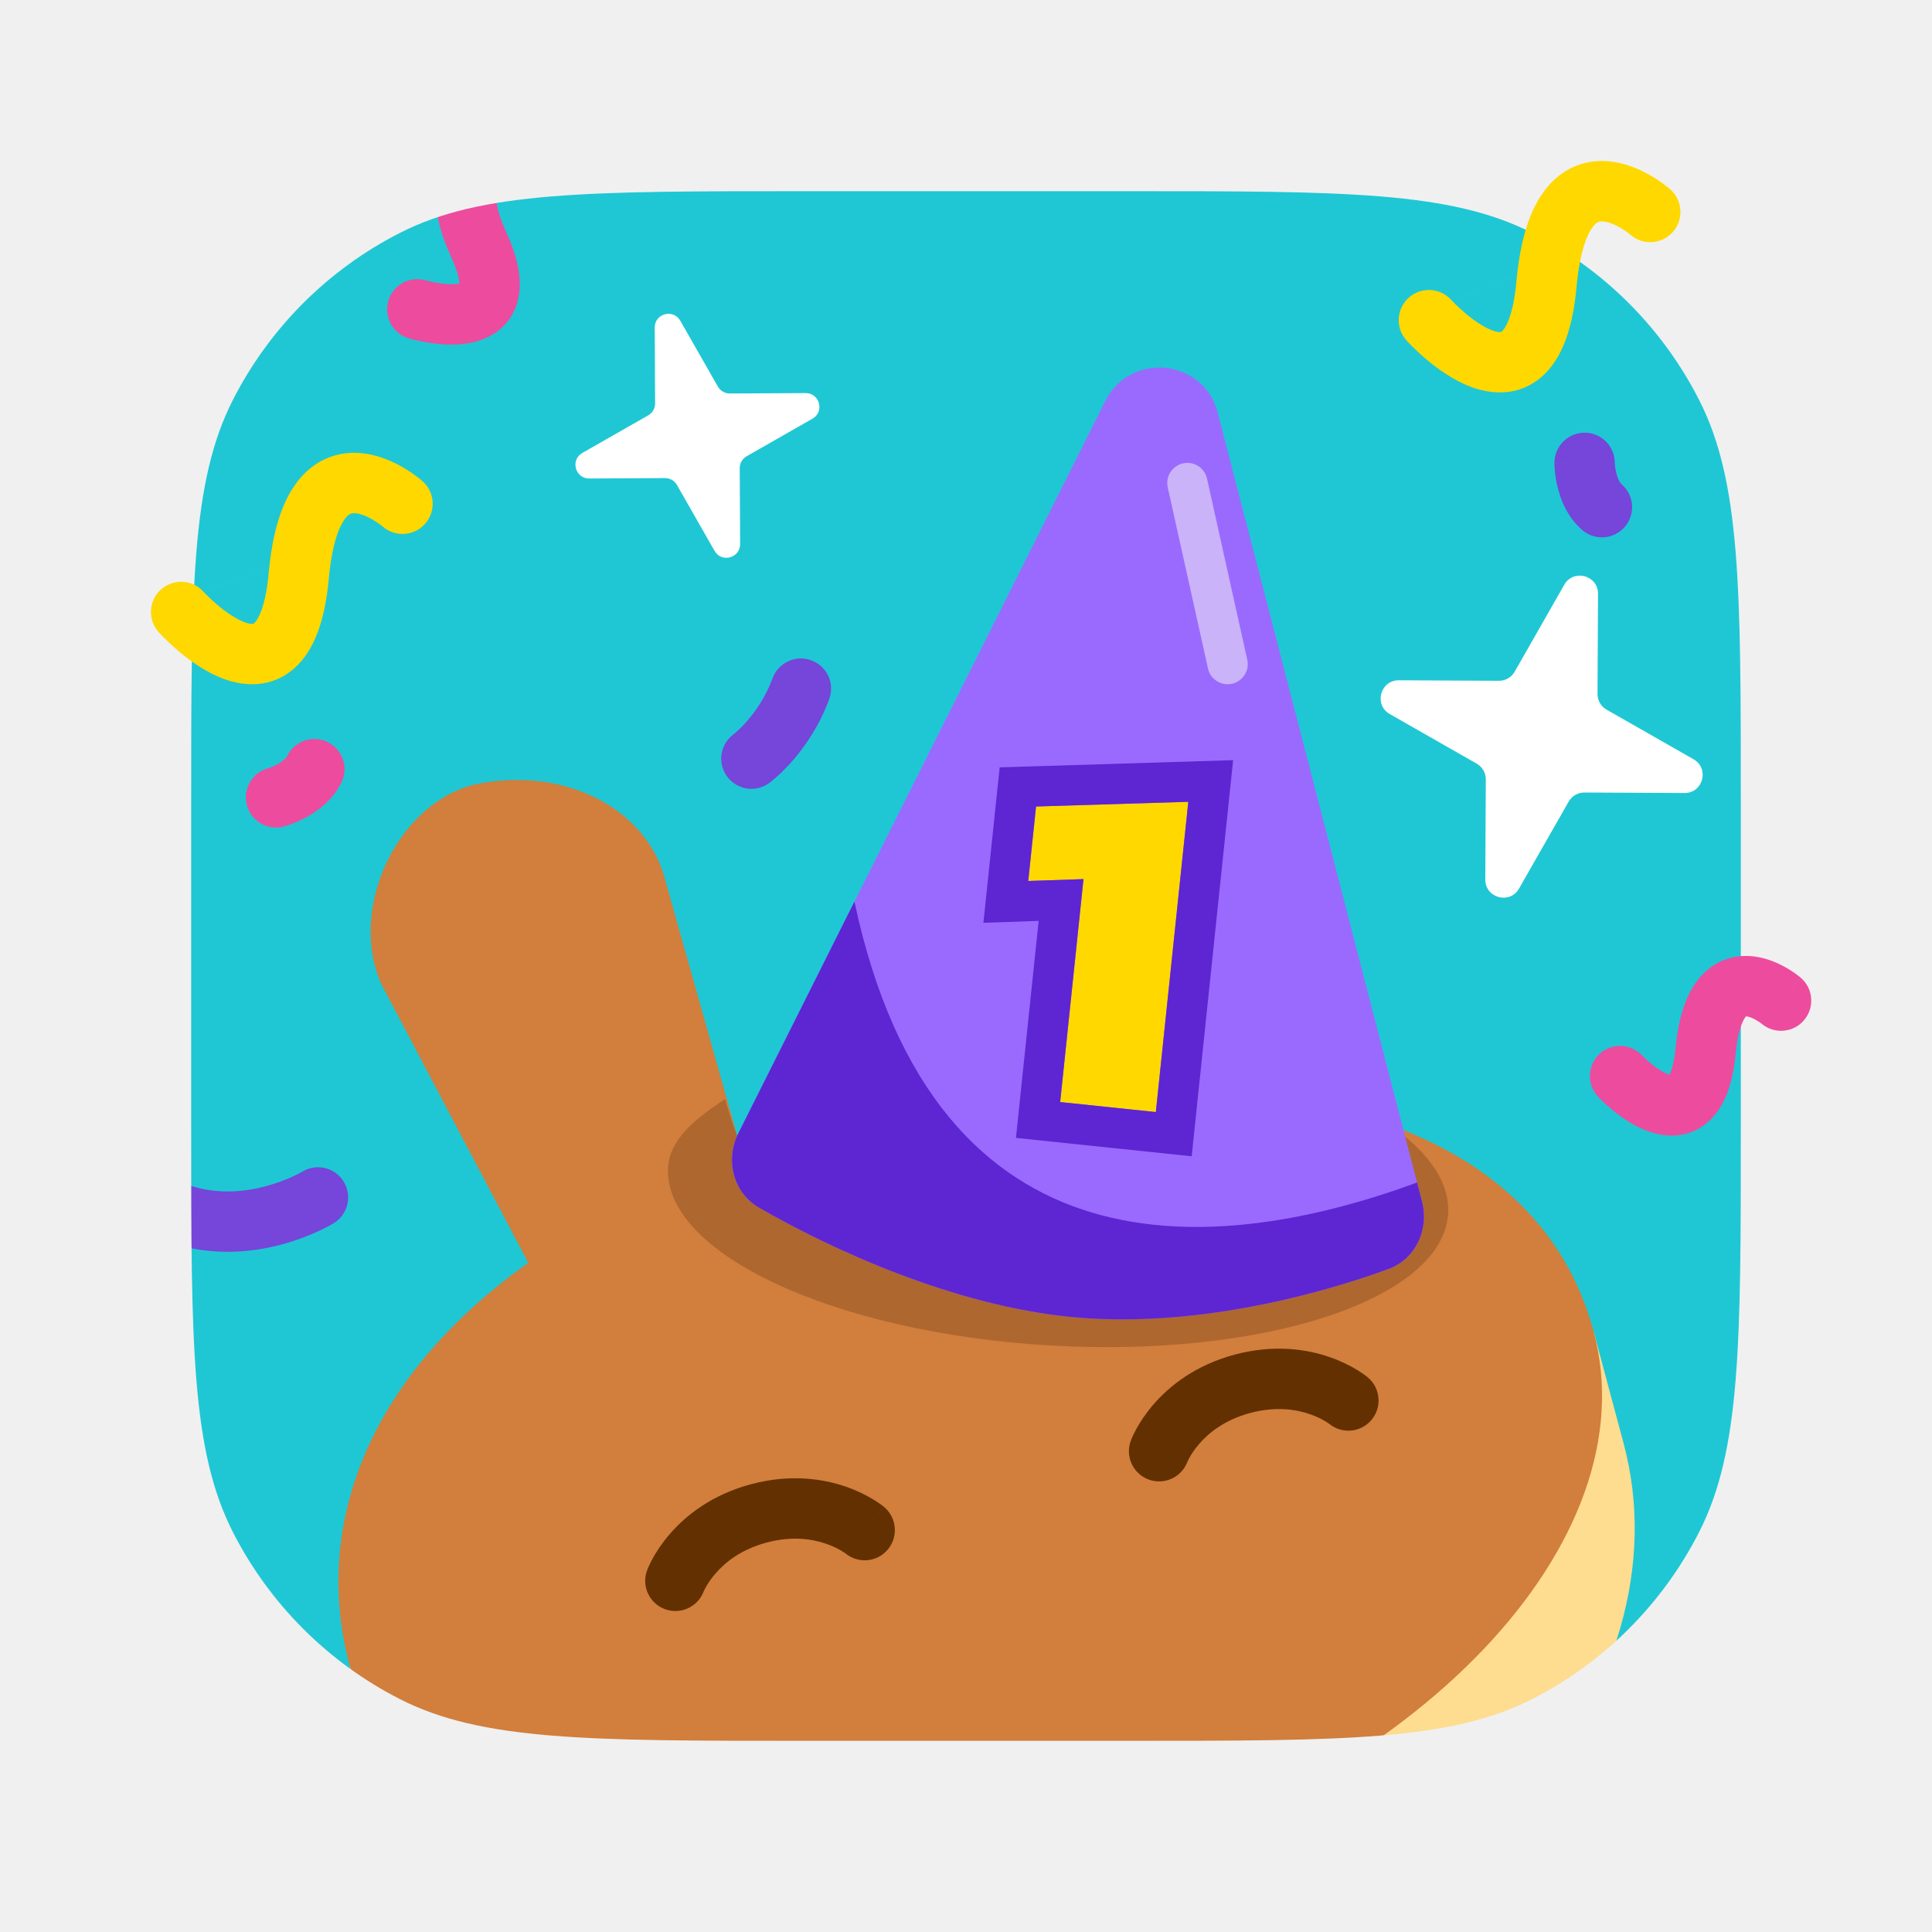
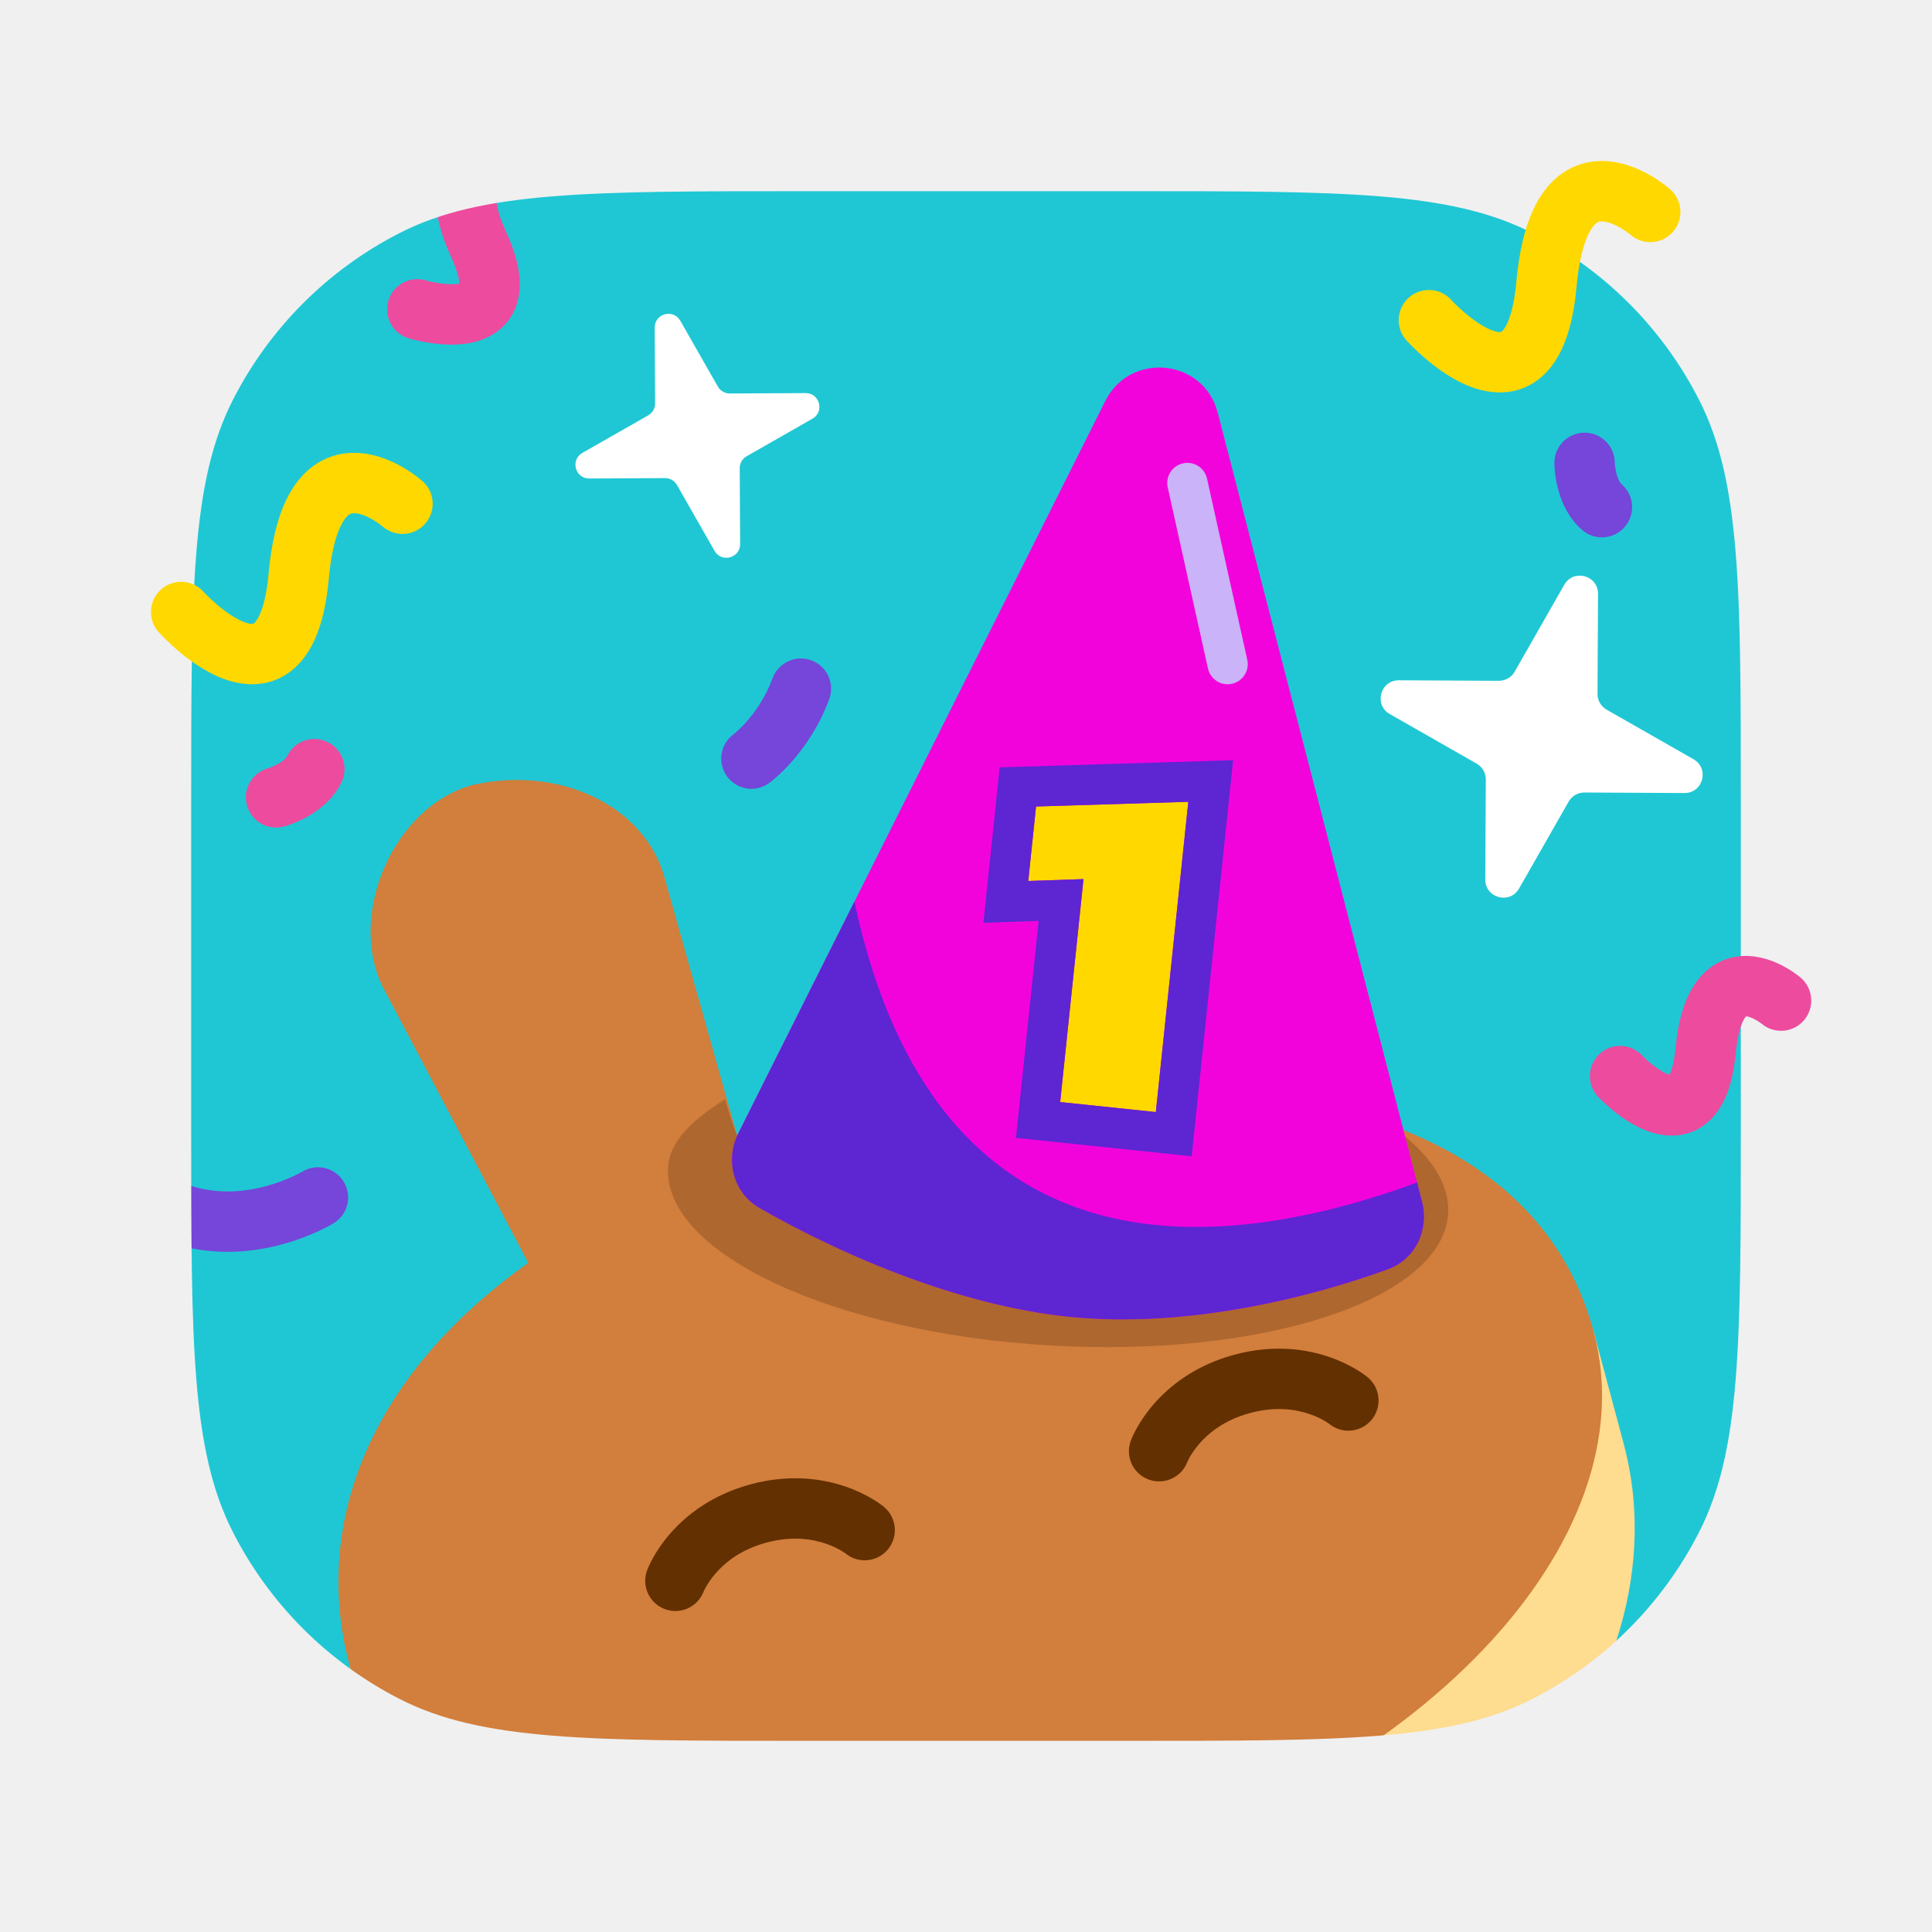
<svg xmlns="http://www.w3.org/2000/svg" width="192" height="192" fill="none" viewBox="0 0 192 192">
  <mask id="mask0" width="154" height="154" x="19" y="19" maskUnits="userSpaceOnUse" style="mask-type:alpha">
    <path fill="#EFF3F5" d="M19 79.8C19 58.518 19 47.877 23.142 39.748C26.785 32.598 32.598 26.785 39.748 23.142C47.877 19 58.518 19 79.8 19H112.2C133.482 19 144.123 19 152.252 23.142C159.402 26.785 165.215 32.598 168.858 39.748C173 47.877 173 58.518 173 79.8V112.2C173 133.482 173 144.123 168.858 152.252C165.215 159.402 159.402 165.215 152.252 168.858C144.123 173 133.482 173 112.2 173H79.8C58.518 173 47.877 173 39.748 168.858C32.598 165.215 26.785 159.402 23.142 152.252C19 144.123 19 133.482 19 112.2V79.8Z" />
  </mask>
  <g mask="url(#mask0)">
    <path fill="#1FC7D4" d="M6 6H186V186H6V6Z" />
    <path fill="#FEDC90" d="M161.351 143.439C167.804 167.523 145.358 194.463 111.216 203.611C77.073 212.76 44.164 200.652 37.711 176.568L34.736 165.468L158.377 132.339L161.351 143.439Z" />
    <path fill="#D27E3C" fill-rule="evenodd" d="M38 98C34.513 90.715 39.198 80.091 47 78C56 75.997 64.203 80.363 66.048 87.248L74 115.5C78.059 113.82 81.956 112.324 86.434 111.124C90.808 109.952 95.15 109.086 99.408 108.511L97.5 101.5C95.655 94.615 98 88.546 107.5 86C115.302 83.909 121.877 88.447 122.5 96.5L122.5 108.511C142.261 110.296 154.69 118.578 158.377 132.339C163.967 153.203 140.822 177.534 106.679 186.682C72.537 195.831 40.327 186.333 34.736 165.468C31.068 151.778 36.436 136.907 52.5 125.5L38 98Z" clip-rule="evenodd" />
    <path fill="#AE672F" d="M143.912 120.602C143.409 129.106 125.647 134.972 104.24 133.703C82.834 132.435 65.889 124.512 66.393 116.008C66.552 113.336 68.922 111.246 72.066 109.234C72.066 109.234 73.585 114.889 74.601 114.888C81.43 113.089 96.703 102.352 106.065 102.906C127.472 104.175 144.416 112.097 143.912 120.602Z" />
    <path fill="#7645D9" fill-rule="evenodd" d="M34.156 117.431C35.022 118.843 34.58 120.69 33.168 121.557L31.599 119C33.168 121.557 33.167 121.557 33.166 121.558L33.164 121.559L33.159 121.562L33.147 121.57L33.115 121.589C33.091 121.603 33.059 121.622 33.02 121.644C32.943 121.689 32.838 121.749 32.708 121.82C32.446 121.961 32.08 122.15 31.622 122.362C30.71 122.783 29.415 123.302 27.85 123.712C24.74 124.527 20.372 124.954 15.841 123.082C13.61 122.16 11.944 120.949 10.811 119.484C9.662 118.001 9.188 116.422 9.092 114.998C9 113.611 9.267 112.415 9.535 111.594C9.672 111.176 9.816 110.833 9.932 110.582C9.991 110.456 10.044 110.351 10.086 110.27C10.107 110.23 10.126 110.195 10.142 110.166L10.163 110.128L10.172 110.112L10.177 110.105L10.178 110.101C10.179 110.1 10.18 110.098 12.778 111.598L10.18 110.098C11.009 108.663 12.843 108.172 14.278 109C15.7 109.821 16.196 111.63 15.399 113.059C15.395 113.067 15.386 113.084 15.374 113.11C15.342 113.179 15.29 113.299 15.239 113.457C15.131 113.788 15.052 114.193 15.079 114.598C15.104 114.966 15.215 115.372 15.555 115.811C15.909 116.269 16.634 116.917 18.132 117.536C21.06 118.746 23.997 118.519 26.33 117.908C27.485 117.605 28.445 117.22 29.107 116.914C29.436 116.762 29.687 116.632 29.846 116.546C29.926 116.503 29.982 116.471 30.013 116.453L30.04 116.437L30.036 116.439L30.033 116.441M34.156 117.431C33.291 116.022 31.451 115.579 30.041 116.437L34.156 117.431ZM30.041 116.437C30.038 116.438 30.034 116.44 30.031 116.442L30.041 116.437Z" clip-rule="evenodd" />
    <path fill="#7645D9" fill-rule="evenodd" d="M74.674 75.391C76.451 77.808 76.452 77.807 76.453 77.807L76.455 77.805L76.458 77.803L76.466 77.797L76.486 77.782C76.501 77.771 76.519 77.757 76.54 77.741C76.582 77.709 76.635 77.667 76.7 77.615C76.828 77.511 77 77.368 77.205 77.184C77.615 76.819 78.161 76.291 78.763 75.603C79.961 74.231 81.414 72.182 82.409 69.472C82.98 67.917 82.182 66.193 80.627 65.622C79.072 65.051 77.348 65.849 76.777 67.404C76.093 69.265 75.087 70.692 74.245 71.654C73.827 72.132 73.459 72.486 73.208 72.71C73.084 72.821 72.989 72.899 72.934 72.944C72.907 72.966 72.889 72.98 72.882 72.985C72.882 72.985 72.882 72.985 72.882 72.985C72.882 72.985 72.882 72.985 72.882 72.985C71.56 73.97 71.28 75.838 72.257 77.168C73.239 78.503 75.117 78.789 76.451 77.808L74.674 75.391Z" clip-rule="evenodd" />
    <path fill="#ED4B9E" fill-rule="evenodd" d="M51.066 19.203C52.688 19.484 54.235 18.403 54.529 16.78C54.823 15.149 53.74 13.589 52.109 13.295L51.576 16.247C52.109 13.295 52.108 13.294 52.106 13.294L52.103 13.293L52.096 13.292L52.079 13.289L52.036 13.282C52.004 13.277 51.962 13.27 51.914 13.263C51.816 13.249 51.687 13.232 51.531 13.216C51.223 13.185 50.797 13.155 50.302 13.161C49.377 13.171 47.912 13.305 46.528 14.04C44.982 14.86 43.699 16.359 43.385 18.601C43.101 20.626 43.653 22.948 44.852 25.574C45.52 27.036 45.638 27.83 45.65 28.176C45.633 28.18 45.615 28.184 45.596 28.187C45.073 28.289 44.309 28.255 43.52 28.127C43.157 28.069 42.844 27.999 42.626 27.946C42.518 27.919 42.435 27.898 42.385 27.884C42.36 27.877 42.343 27.872 42.336 27.87L42.336 27.87M42.331 27.868C42.33 27.868 42.33 27.868 42.33 27.868L42.333 27.869L42.336 27.87C42.334 27.869 42.332 27.869 42.331 27.868M42.331 27.868C40.748 27.394 39.078 28.29 38.599 29.872C38.118 31.458 39.015 33.133 40.6 33.613L41.47 30.742C40.6 33.613 40.601 33.614 40.602 33.614L40.605 33.615L40.61 33.616L40.624 33.62L40.664 33.632C40.696 33.641 40.737 33.653 40.788 33.667C40.889 33.695 41.029 33.732 41.199 33.774C41.537 33.857 42.01 33.961 42.562 34.05C43.605 34.219 45.19 34.379 46.743 34.077C48.336 33.766 50.45 32.821 51.308 30.366C52.067 28.193 51.499 25.683 50.31 23.08C49.317 20.909 49.272 19.823 49.327 19.433C49.344 19.31 49.343 19.316 49.342 19.328C49.342 19.333 49.341 19.34 49.341 19.339C49.504 19.253 49.86 19.166 50.369 19.16C50.591 19.158 50.786 19.171 50.918 19.185C50.983 19.192 51.03 19.198 51.053 19.201C51.059 19.202 51.063 19.203 51.066 19.203C51.066 19.203 51.066 19.203 51.066 19.203M45.857 28.115C45.856 28.115 45.85 28.117 45.841 28.123C45.853 28.118 45.857 28.115 45.857 28.115Z" clip-rule="evenodd" />
    <path fill="#ED4B9E" fill-rule="evenodd" d="M26.635 76.349C25.048 76.787 24.109 78.424 24.536 80.017C24.965 81.618 26.61 82.568 28.21 82.139L27.433 79.241C28.21 82.139 28.211 82.139 28.212 82.138L28.217 82.137L28.226 82.135L28.245 82.129L28.298 82.114C28.338 82.103 28.389 82.087 28.45 82.068C28.571 82.031 28.732 81.977 28.923 81.907C29.301 81.768 29.816 81.555 30.381 81.251C31.436 80.684 33.031 79.605 33.935 77.757C34.663 76.269 34.046 74.472 32.558 73.744C31.07 73.016 29.273 73.632 28.545 75.121C28.446 75.324 28.137 75.646 27.54 75.967C27.278 76.108 27.03 76.21 26.851 76.276C26.764 76.308 26.698 76.33 26.662 76.341C26.648 76.345 26.639 76.348 26.635 76.349Z" clip-rule="evenodd" />
  </g>
  <path fill="#7645D9" fill-rule="evenodd" d="M160.476 45.977C160.463 44.331 159.125 43 157.476 43C155.819 43 154.476 44.343 154.476 46L157.476 46C154.476 46 154.476 46.001 154.476 46.002L154.476 46.008L154.476 46.016L154.476 46.037L154.477 46.091C154.477 46.133 154.479 46.187 154.482 46.25C154.487 46.377 154.496 46.546 154.515 46.749C154.551 47.15 154.624 47.703 154.771 48.327C155.046 49.493 155.675 51.312 157.227 52.664C158.476 53.752 160.371 53.622 161.459 52.373C162.548 51.123 162.417 49.228 161.168 48.14C160.998 47.992 160.766 47.61 160.611 46.95C160.543 46.661 160.508 46.395 160.49 46.205C160.482 46.112 160.478 46.043 160.477 46.005C160.476 45.991 160.476 45.982 160.476 45.977Z" clip-rule="evenodd" />
-   <path fill="#9A6AFF" d="M106.481 130.881C118.161 132.015 130.467 128.862 137.959 126.119C140.673 125.126 142.039 122.203 141.316 119.411L121.016 41.007C119.628 35.645 112.326 34.89 109.841 39.85L73.383 112.612C72.042 115.289 72.871 118.543 75.462 120.033C82.731 124.211 94.781 129.744 106.481 130.881Z" />
+   <path fill="#f303dc" d="M106.481 130.881C118.161 132.015 130.467 128.862 137.959 126.119C140.673 125.126 142.039 122.203 141.316 119.411L121.016 41.007C119.628 35.645 112.326 34.89 109.841 39.85L73.383 112.612C72.042 115.289 72.871 118.543 75.462 120.033C82.731 124.211 94.781 129.744 106.481 130.881Z" />
  <path fill="#5E25D2" fill-rule="evenodd" d="M137.959 126.119C130.467 128.862 118.161 132.015 106.481 130.88C94.781 129.744 82.731 124.211 75.462 120.032C72.872 118.543 72.042 115.289 73.383 112.612L84.914 89.598C92.993 127.572 121.175 124.744 140.826 117.518L141.316 119.411C142.039 122.203 140.673 125.126 137.959 126.119Z" clip-rule="evenodd" />
  <path fill="#633001" fill-rule="evenodd" d="M69.922 158.173C69.335 159.705 67.624 160.484 66.081 159.915C64.527 159.341 63.732 157.616 64.306 156.061L67.12 157.1C64.306 156.061 64.306 156.06 64.307 156.058L64.308 156.055L64.31 156.049L64.316 156.035L64.329 156.001C64.338 155.976 64.35 155.946 64.364 155.911C64.392 155.842 64.43 155.755 64.477 155.651C64.57 155.443 64.703 155.168 64.883 154.844C65.24 154.197 65.787 153.344 66.578 152.433C68.172 150.594 70.739 148.545 74.629 147.503C78.519 146.46 81.766 146.952 84.066 147.747C85.206 148.141 86.106 148.607 86.739 148.988C87.057 149.178 87.309 149.35 87.495 149.483C87.587 149.55 87.663 149.607 87.722 149.653C87.752 149.676 87.777 149.696 87.798 149.712L87.826 149.735L87.838 149.745L87.843 149.749L87.845 149.751C87.847 149.752 87.848 149.753 85.93 152.06L87.848 149.753C89.122 150.812 89.296 152.704 88.237 153.978C87.186 155.243 85.314 155.424 84.04 154.39C84.033 154.385 84.016 154.372 83.99 154.353C83.927 154.308 83.811 154.228 83.645 154.128C83.313 153.928 82.791 153.655 82.106 153.418C80.755 152.951 78.741 152.612 76.181 153.298C73.622 153.984 72.047 155.284 71.111 156.364C70.636 156.912 70.321 157.409 70.133 157.749C70.039 157.918 69.978 158.045 69.947 158.116C69.933 158.146 69.925 158.165 69.922 158.173Z" clip-rule="evenodd" />
  <path fill="#633001" fill-rule="evenodd" d="M117.992 145.293C117.405 146.825 115.694 147.604 114.151 147.034C112.597 146.46 111.802 144.735 112.376 143.181L115.19 144.22C112.376 143.181 112.376 143.18 112.377 143.178L112.378 143.175L112.38 143.169L112.386 143.155L112.399 143.121C112.408 143.096 112.42 143.066 112.434 143.031C112.462 142.962 112.5 142.874 112.546 142.77C112.64 142.563 112.773 142.288 112.953 141.964C113.31 141.317 113.857 140.464 114.647 139.553C116.242 137.714 118.808 135.665 122.698 134.622C126.589 133.58 129.836 134.071 132.136 134.867C133.276 135.261 134.176 135.726 134.809 136.107C135.127 136.298 135.379 136.47 135.565 136.603C135.657 136.669 135.733 136.727 135.792 136.772C135.822 136.795 135.847 136.815 135.868 136.832L135.896 136.855L135.908 136.865L135.913 136.869L135.915 136.871C135.916 136.872 135.918 136.873 134 139.18L135.918 136.873C137.192 137.932 137.366 139.823 136.307 141.098C135.256 142.362 133.384 142.544 132.11 141.51C132.103 141.505 132.086 141.492 132.06 141.473C131.997 141.427 131.881 141.348 131.715 141.248C131.383 141.048 130.861 140.774 130.176 140.537C128.825 140.07 126.811 139.732 124.251 140.418C121.692 141.104 120.117 142.404 119.181 143.483C118.706 144.031 118.391 144.529 118.203 144.869C118.109 145.038 118.048 145.165 118.017 145.236C118.003 145.265 117.995 145.285 117.992 145.293Z" clip-rule="evenodd" />
  <path fill="#FFD800" d="M105.359 109.521L107.677 87.363L102.187 87.551L102.961 80.15L118.092 79.683L114.866 110.515L105.359 109.521Z" />
  <path fill="#5E25D2" fill-rule="evenodd" d="M100.964 113.083L103.22 91.518L97.73 91.707L99.346 76.259L122.547 75.544L118.428 114.91L100.964 113.083ZM107.677 87.363L105.359 109.521L114.866 110.515L118.092 79.683L102.961 80.15L102.187 87.551L107.677 87.363Z" clip-rule="evenodd" />
  <path fill="#fff" d="M150.963 88.301C150.047 89.906 147.597 89.249 147.606 87.402L147.658 77.459C147.661 76.811 147.315 76.211 146.751 75.89L138.115 70.963C136.511 70.047 137.167 67.597 139.015 67.606L148.957 67.657C149.606 67.661 150.205 67.314 150.527 66.751L155.454 58.115C156.369 56.511 158.82 57.167 158.81 59.015L158.759 68.957C158.756 69.606 159.102 70.205 159.665 70.527L168.301 75.454C169.906 76.369 169.249 78.82 167.402 78.81L157.459 78.759C156.811 78.756 156.211 79.102 155.89 79.665L150.963 88.301Z" />
  <path fill="#fff" d="M73.553 54.062C73.56 55.462 71.704 55.959 71.01 54.743L67.278 48.201C67.034 47.774 66.58 47.512 66.089 47.514L58.557 47.553C57.157 47.56 56.66 45.704 57.875 45.01L64.418 41.278C64.844 41.034 65.107 40.58 65.104 40.089L65.066 32.557C65.058 31.157 66.915 30.66 67.608 31.875L71.341 38.418C71.584 38.844 72.039 39.107 72.53 39.104L80.062 39.066C81.462 39.058 81.959 40.915 80.743 41.608L74.201 45.341C73.774 45.584 73.512 46.039 73.514 46.53L73.553 54.062Z" />
  <path fill="#FFD800" fill-rule="evenodd" d="M162.027 23.324C163.27 24.409 165.157 24.288 166.249 23.049C167.346 21.807 167.227 19.911 165.985 18.815L164.029 21.031C165.985 18.815 165.984 18.814 165.983 18.813L165.98 18.811L165.974 18.805L165.96 18.793L165.921 18.76C165.891 18.734 165.852 18.701 165.804 18.662C165.709 18.584 165.579 18.48 165.419 18.359C165.101 18.119 164.65 17.802 164.1 17.48C163.061 16.87 161.394 16.077 159.471 16.005C157.341 15.926 155.132 16.753 153.477 18.964C151.962 20.988 151.065 23.965 150.7 27.961C150.374 31.526 149.564 32.655 149.277 32.913C149.275 32.915 149.274 32.917 149.271 32.919C149.238 32.958 149.1 33.12 148.34 32.848C147.473 32.537 146.468 31.849 145.576 31.09C145.155 30.732 144.806 30.399 144.566 30.159C144.446 30.04 144.355 29.945 144.297 29.884C144.269 29.853 144.248 29.831 144.237 29.819L144.229 29.81M162.027 23.324C162.023 23.321 162.012 23.312 161.994 23.297C161.958 23.267 161.894 23.216 161.807 23.151C161.632 23.018 161.374 22.837 161.064 22.655C160.385 22.256 159.731 22.019 159.248 22.001C158.971 21.991 158.688 22.015 158.281 22.559C157.733 23.291 156.998 24.975 156.675 28.506C156.313 32.47 155.318 35.552 153.286 37.377C150.988 39.441 148.253 39.191 146.316 38.496C144.433 37.821 142.774 36.583 141.69 35.661C141.122 35.179 140.655 34.733 140.326 34.405C140.161 34.24 140.029 34.103 139.935 34.003C139.888 33.953 139.85 33.913 139.822 33.883L139.788 33.845L139.777 33.832L139.771 33.826C139.77 33.825 139.769 33.824 141.933 31.879L139.769 33.824C138.661 32.592 138.762 30.695 139.994 29.587C141.225 28.481 143.119 28.58 144.227 29.808" clip-rule="evenodd" />
  <path fill="#FFD800" fill-rule="evenodd" d="M38.027 52.324C39.27 53.409 41.157 53.288 42.249 52.049C43.346 50.807 43.227 48.911 41.985 47.815L41.983 47.813L41.98 47.81L41.96 47.793L41.921 47.76C41.891 47.734 41.852 47.701 41.804 47.662C41.709 47.584 41.579 47.48 41.419 47.359C41.101 47.119 40.65 46.802 40.1 46.48C39.061 45.87 37.394 45.077 35.471 45.005C33.342 44.926 31.132 45.753 29.477 47.964C27.962 49.988 27.065 52.965 26.7 56.961C26.374 60.525 25.564 61.655 25.277 61.913C25.277 61.913 25.274 61.917 25.271 61.919C25.238 61.958 25.1 62.12 24.34 61.848C23.473 61.537 22.468 60.849 21.576 60.09C21.155 59.732 20.806 59.399 20.566 59.159C20.446 59.039 20.355 58.945 20.297 58.884C20.269 58.853 20.248 58.831 20.237 58.819L20.229 58.81M38.027 52.324C38.023 52.321 38.012 52.312 37.994 52.297C37.958 52.267 37.894 52.216 37.807 52.151C37.632 52.018 37.374 51.837 37.064 51.655C36.385 51.256 35.731 51.019 35.248 51.001C34.971 50.991 34.688 51.015 34.281 51.559C33.733 52.291 32.998 53.975 32.675 57.507C32.313 61.47 31.319 64.552 29.286 66.377C26.988 68.441 24.253 68.19 22.316 67.496C20.433 66.821 18.774 65.583 17.69 64.661C17.122 64.178 16.655 63.733 16.326 63.405C16.161 63.24 16.029 63.103 15.935 63.003C15.888 62.953 15.85 62.913 15.822 62.882L15.788 62.845L15.777 62.832L15.771 62.826C15.771 62.826 15.769 62.824 17.933 60.879L15.769 62.824C14.661 61.592 14.762 59.695 15.994 58.587C17.225 57.481 19.119 57.58 20.227 58.808" clip-rule="evenodd" />
  <path fill="#ED4B9E" fill-rule="evenodd" d="M175.08 101.745C176.344 102.799 178.225 102.637 179.29 101.378C180.36 100.113 180.203 98.22 178.938 97.15L177 99.44C178.938 97.15 178.937 97.148 178.935 97.147L178.933 97.145L178.927 97.141L178.914 97.13L178.881 97.102C178.855 97.081 178.823 97.055 178.784 97.025C178.707 96.963 178.603 96.884 178.476 96.793C178.225 96.611 177.871 96.372 177.44 96.13C176.633 95.676 175.298 95.06 173.732 95.004C171.983 94.942 170.122 95.598 168.729 97.383C167.471 98.995 166.787 101.282 166.514 104.155C166.361 105.755 166.066 106.502 165.903 106.808C165.887 106.802 165.869 106.797 165.85 106.79C165.346 106.617 164.702 106.205 164.083 105.7C163.798 105.468 163.561 105.251 163.399 105.096C163.319 105.019 163.259 104.959 163.222 104.922C163.204 104.904 163.192 104.891 163.186 104.885L163.186 104.885M163.183 104.882C163.182 104.881 163.182 104.881 163.182 104.881L163.184 104.883L163.186 104.885C163.185 104.883 163.184 104.882 163.183 104.882M163.183 104.882C162.049 103.679 160.155 103.62 158.948 104.751C157.739 105.884 157.678 107.783 158.811 108.992L161 106.94C158.811 108.992 158.812 108.992 158.813 108.993L158.815 108.995L158.819 108.999L158.829 109.01L158.857 109.04C158.88 109.063 158.91 109.094 158.947 109.132C159.021 109.207 159.123 109.308 159.249 109.43C159.501 109.671 159.858 109.997 160.292 110.351C161.11 111.018 162.404 111.95 163.9 112.464C165.434 112.992 167.737 113.23 169.708 111.533C171.452 110.031 172.215 107.573 172.486 104.724C172.713 102.348 173.217 101.385 173.459 101.075C173.535 100.976 173.532 100.981 173.524 100.991C173.521 100.995 173.518 101 173.518 101C173.702 101.007 174.055 101.11 174.498 101.359C174.692 101.468 174.853 101.577 174.961 101.655C175.014 101.693 175.051 101.722 175.07 101.737C175.074 101.74 175.078 101.743 175.08 101.745C175.08 101.745 175.08 101.745 175.08 101.745M166.113 106.858C166.112 106.858 166.106 106.857 166.095 106.857C166.108 106.859 166.113 106.859 166.113 106.858Z" clip-rule="evenodd" />
  <path fill="#CAB3F8" fill-rule="evenodd" d="M117.566 46.048C118.644 45.808 119.713 46.488 119.952 47.566L123.952 65.566C124.192 66.644 123.512 67.713 122.434 67.952C121.356 68.192 120.287 67.512 120.048 66.434L116.048 48.434C115.808 47.356 116.488 46.287 117.566 46.048Z" clip-rule="evenodd" />
</svg>
